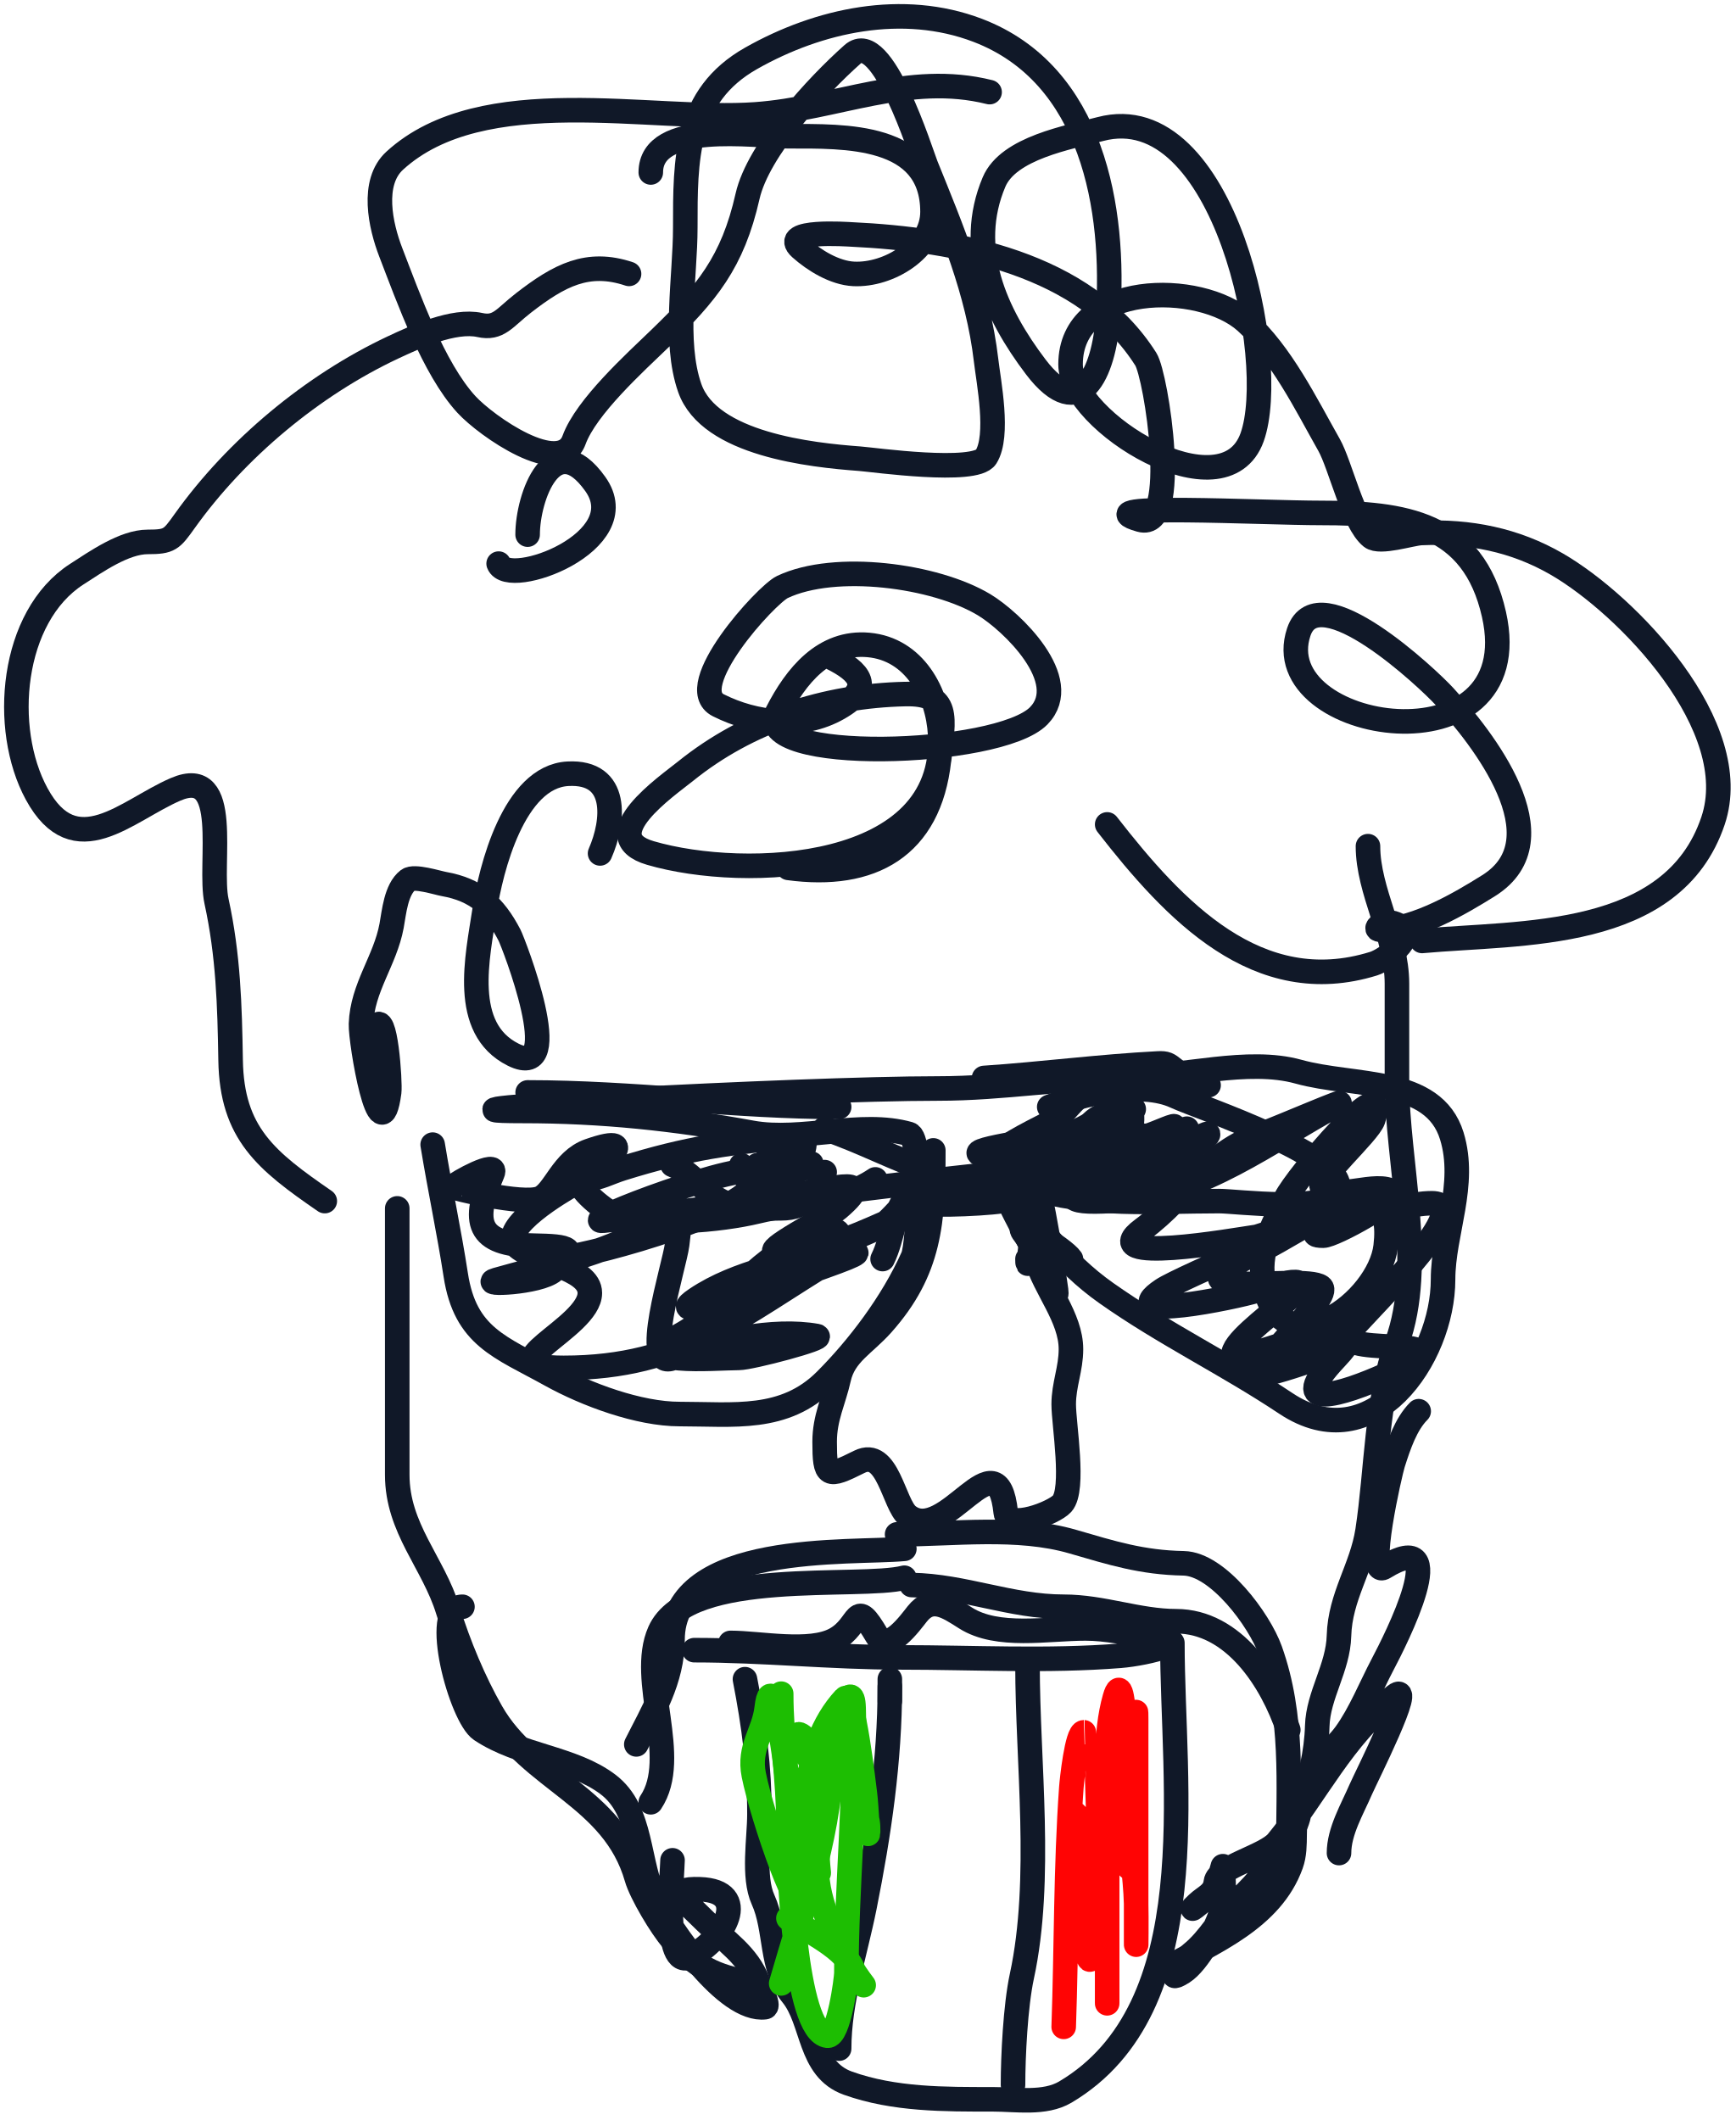
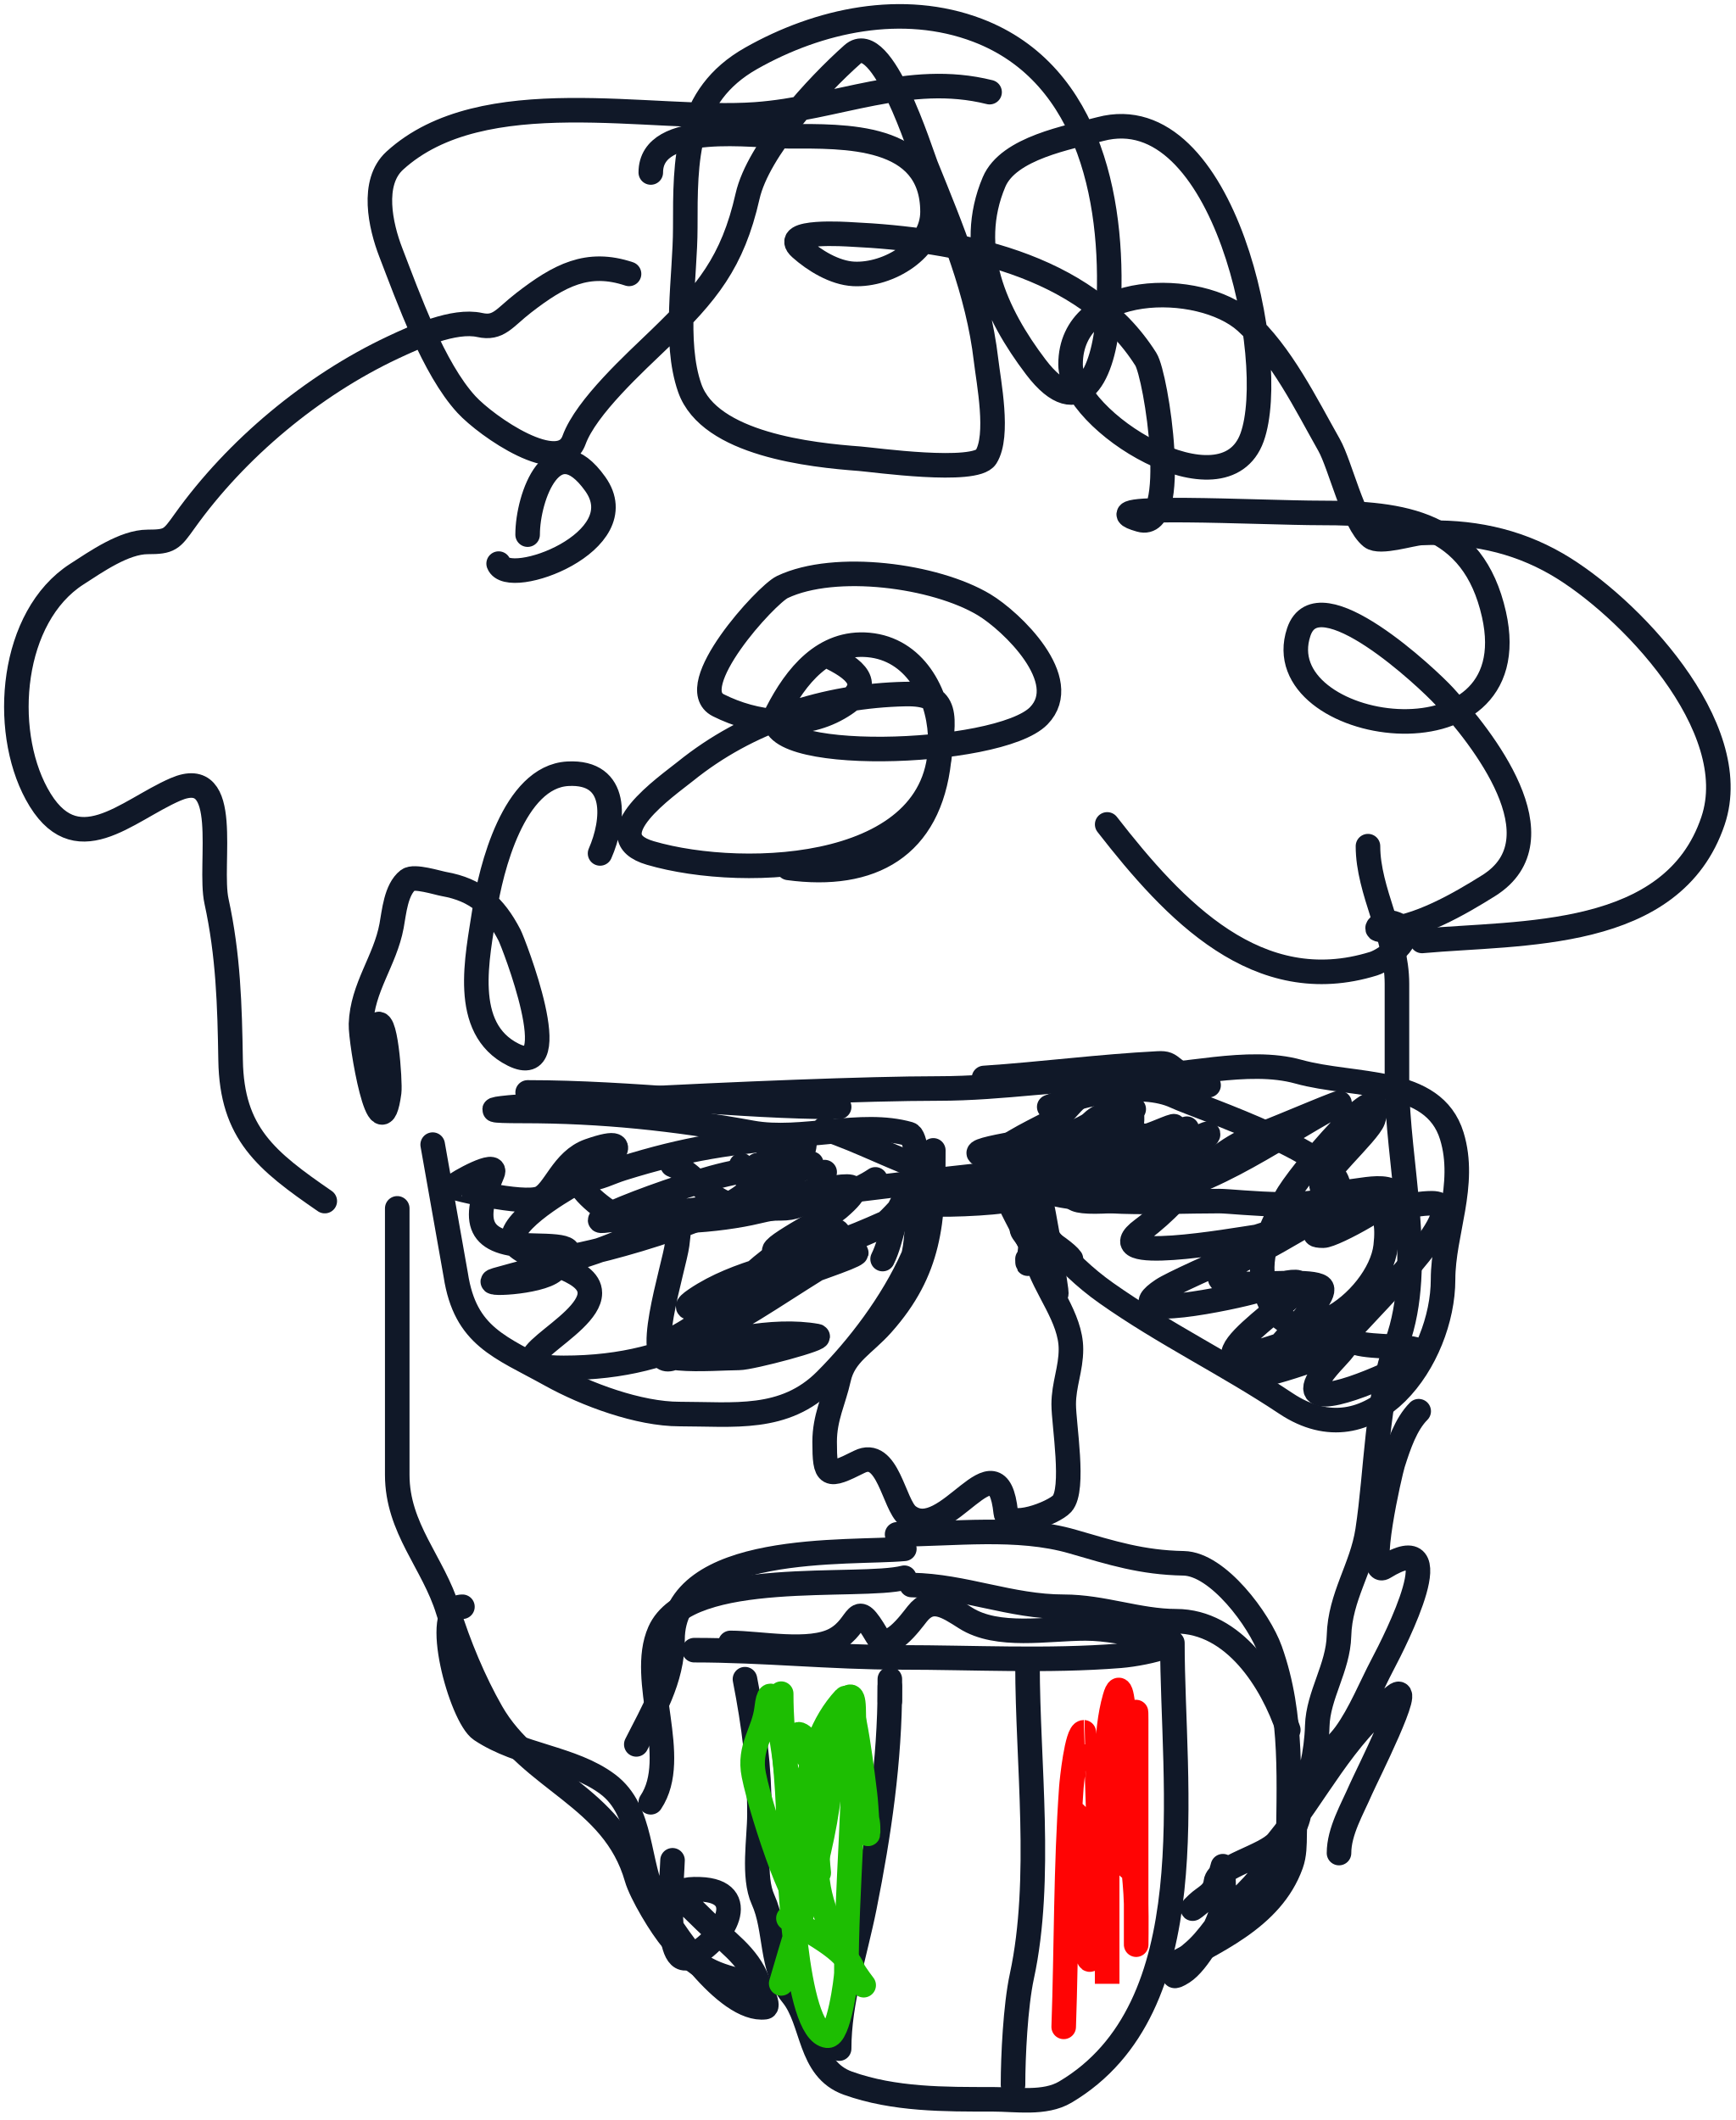
- <svg xmlns="http://www.w3.org/2000/svg" width="212" height="259" viewBox="0 0 212 259" fill="none">
-   <path d="M173.716 114.954C185.84 113.852 204.324 114.931 209.261 100.28C213.141 88.765 198.844 73.939 190.184 68.92C185.057 65.948 179.471 64.855 173.608 65.116C172.413 65.169 168.557 66.434 167.52 65.605C165.305 63.832 163.748 56.813 162.357 54.355C159.529 49.355 156.534 43.206 152.194 39.3C146.6 34.265 130.78 34.414 130.78 44.517C130.78 51.553 149.501 63.025 152.955 53.431C156.334 44.043 149.55 11.762 134.422 15.766C130.557 16.789 123.198 18.061 121.432 22.234C117.987 30.377 121.577 38.307 126.541 44.843C131.93 51.939 134.862 45.611 135.346 38.756C136.282 25.476 133.488 9.059 119.421 3.701C110.293 0.223 100.044 2.433 91.757 7.125C83.65 11.716 83.714 19.467 83.714 27.832C83.714 33.769 82.267 41.713 84.257 47.398C86.67 54.291 99.132 55.602 105.019 56.039C106.678 56.163 119.131 57.922 120.454 55.822C122.089 53.224 120.764 46.645 120.454 43.974C119.484 35.635 116.239 27.938 113.117 20.223C112.506 18.714 107.773 3.414 104.149 6.636C99.839 10.467 92.613 18.275 91.323 23.973C89.491 32.062 86.343 35.829 80.616 41.365C77.59 44.29 71.603 49.697 70.126 53.757C68.453 58.357 59.433 52.088 56.974 49.409C52.951 45.026 49.883 36.391 47.734 30.821C46.493 27.603 45.3 22.295 48.224 19.625C58.95 9.831 79.564 14.883 92.301 13.973C102.241 13.263 110.961 8.773 120.889 11.255" stroke="#101828" stroke-width="3" stroke-linecap="round" />
-   <path d="M134.583 138.435C134.583 143.79 138.888 143.152 143.387 141.152C144.466 140.673 146.245 140.034 147.083 139.196C149.435 136.844 142.799 141.321 142.083 141.75C139.067 143.56 137.131 143.81 134.202 140.881C130.288 136.967 135.837 135.5 138.496 135.5" stroke="#101828" stroke-width="3" stroke-linecap="round" />
-   <path d="M92.515 142.353C94.567 142.353 98.276 142.646 98.276 139.526C98.276 139.372 94.251 140.916 93.493 141.863C92.357 143.284 100.555 141.539 98.928 142.353C96.772 143.43 90.559 146.291 90.559 142.353" stroke="#101828" stroke-width="3" stroke-linecap="round" />
-   <path d="M114.013 140.541C114.013 149.264 113.635 155.181 107.769 161.78C105.553 164.273 103.13 165.398 102.459 168.417C101.853 171.143 100.738 173.188 100.738 176.136C100.738 180.497 101.08 180.538 104.966 178.594C108.465 176.845 109.169 183.824 110.915 185.183C115.609 188.833 121.828 174.96 122.863 184.789C123.094 186.991 128.711 184.858 129.746 183.708C131.323 181.955 129.942 174.006 129.942 171.564C129.942 169.162 130.827 167.257 130.827 164.828C130.827 160.956 127.634 157.439 126.599 153.815C125.666 150.548 121.035 144.502 122.027 141.032C122.318 140.014 127.504 137.608 128.566 137.001C130.146 136.098 130.927 134.296 132.597 133.461" stroke="#101828" stroke-width="3" stroke-linecap="round" />
-   <path d="M114.013 143.2C109.353 141.647 105.2 139.378 100.738 137.891" stroke="#101828" stroke-width="3" stroke-linecap="round" />
-   <path d="M98.084 138.773C89.321 139.489 83.888 140.293 76.008 142.756C74.405 143.257 73.212 143.985 71.534 144.083C69.191 144.221 73.97 147.997 74.878 148.311C79.482 149.905 88.128 149.067 92.479 148.016C97.844 146.721 102.329 147.153 106.933 144.083" stroke="#101828" stroke-width="3" stroke-linecap="round" />
-   <path d="M82.156 142.312C84.65 143.272 86.066 145.926 88.548 146.934C90.703 147.81 93.109 147.622 95.382 147.622C98.638 147.622 99.461 145.756 100.741 143.197" stroke="#101828" stroke-width="3" stroke-linecap="round" />
-   <path d="M125.52 144.966C133.06 147.48 141.049 146.736 148.922 146.736C151.085 146.736 162.297 148.236 163.377 145.458C164.967 141.368 146.497 135.3 143.612 133.954C139.364 131.971 132.094 133.664 128.174 135.232" stroke="#101828" stroke-width="3" stroke-linecap="round" />
-   <path d="M134.367 137.891C137.924 138.568 141.691 139.538 144.987 137.891" stroke="#101828" stroke-width="3" stroke-linecap="round" />
-   <path d="M64.457 133.461C77.247 133.461 89.885 135.231 102.511 135.231" stroke="#101828" stroke-width="3" stroke-linecap="round" />
-   <path d="M120.207 131.694C127.293 131.221 134.354 130.287 141.446 129.924C142.484 129.87 142.688 130.032 143.413 130.612C144.35 131.362 146.416 132.579 147.641 132.579" stroke="#101828" stroke-width="3" stroke-linecap="round" />
-   <path d="M89.233 200.714C92.861 200.714 98.944 202.006 102.066 200.272C105.198 198.532 104.325 195.062 107.13 199.829C108.454 202.081 111.24 198.189 112.046 197.175C113.812 194.95 115.668 196.217 117.946 197.666C121.861 200.158 127.958 198.945 132.597 198.945C135.268 198.945 137.518 199.554 140.119 199.78C146.966 200.376 140.146 202.023 136.825 202.288C127.98 202.992 118.916 202.484 110.03 202.484C101.516 202.484 93.197 201.599 84.809 201.599" stroke="#101828" stroke-width="3" stroke-linecap="round" />
-   <path d="M91.004 205.144C92.106 210.792 92.774 215.925 92.774 221.614C92.774 224.625 91.943 229.286 93.216 232.086C94.864 235.71 94.08 240.418 96.756 243.689C99.409 246.931 98.754 252.778 103.59 254.505C109.241 256.524 115.384 256.472 121.29 256.472C124.129 256.472 127.62 257.08 130.139 255.587C147.501 245.299 143.217 218.138 143.217 200.719" stroke="#101828" stroke-width="3" stroke-linecap="round" />
-   <path d="M108.703 206.031C108.703 215.108 107.384 224.079 105.605 232.974C104.47 238.65 102.508 244.462 102.508 250.28" stroke="#101828" stroke-width="3" stroke-linecap="round" />
-   <path d="M125.52 203.375C125.52 215.256 127.384 229.624 124.832 241.429C124.045 245.066 123.75 251.265 123.75 254.703" stroke="#101828" stroke-width="3" stroke-linecap="round" />
-   <path d="M108.703 205.141V207.796" stroke="#101828" stroke-width="3" stroke-linecap="round" />
-   <path d="M110.474 192.75C105.059 194.148 84.076 191.476 80.582 199.338C77.956 205.245 83.172 214.676 79.5 220.184" stroke="#101828" stroke-width="3" stroke-linecap="round" />
-   <path d="M109.59 187.449C116.477 187.449 124.288 186.378 131.026 188.334C135.86 189.737 139.476 190.892 144.595 190.989C148.79 191.068 153.848 197.918 155.166 201.608C158.052 209.691 157.378 217.932 157.378 226.388" stroke="#101828" stroke-width="3" stroke-linecap="round" />
-   <path d="M48.527 147.625C48.527 158.474 48.527 169.323 48.527 180.172C48.527 186.736 52.919 190.882 54.722 196.741C56.025 200.976 57.92 205.484 60.032 209.18C64.815 217.549 74.929 219.455 77.781 229.436C78.313 231.298 80.789 235.468 82.156 237.007C85.188 240.418 87.067 241.352 91.891 242.317" stroke="#101828" stroke-width="3" stroke-linecap="round" />
-   <path d="M142.332 240.545C148.219 237.275 155.32 234.43 157.721 227.762C158.566 225.416 157.696 222.803 158.704 220.584C160.046 217.632 160.828 214.049 160.916 210.85C161.021 207.093 163.465 203.756 163.571 199.837C163.701 195.043 166.362 191.552 167.062 187.005C168.185 179.703 168.116 171.016 170.651 164.045C174.131 154.475 170.651 141.934 170.651 132.137C170.651 128.154 170.651 124.172 170.651 120.189C170.651 114.368 167.111 108.906 167.111 103.375" stroke="#101828" stroke-width="3" stroke-linecap="round" />
-   <path d="M96.315 106.031C106.438 107.406 113.534 103.49 114.703 92.855C115.272 87.677 116.142 84.668 110.573 84.792C100.825 85.008 91.365 88.069 83.729 94.231C81.542 95.996 72.541 102.189 79.452 104.212C91.058 107.609 115.761 106.606 114.851 89.757C114.573 84.626 111.67 79.3 106.099 78.794C100.656 78.299 97.227 82.597 94.939 87.053C91.697 93.367 121.993 92.486 126.896 87.447C131.116 83.109 123.55 75.881 120.209 73.877C114.239 70.295 102.03 68.657 95.578 71.714C93.584 72.658 83.312 83.944 87.761 86.168C92.276 88.426 97.917 89.081 102.412 86.513C106.831 83.987 104.984 82.046 101.625 80.367" stroke="#101828" stroke-width="3" stroke-linecap="round" />
-   <path d="M73.303 104.264C75.035 100.327 75.624 94.191 69.37 94.529C62.772 94.886 59.953 106.177 59.193 111.245C58.349 116.871 56.265 125.637 62.684 128.846C69.338 132.174 62.691 115.11 62.241 114.244C60.395 110.688 58.206 108.702 54.227 108C53.462 107.865 50.583 106.94 49.852 107.509C48.364 108.666 48.144 111.453 47.836 113.113C47.043 117.383 44.252 120.643 44.099 125.11C44.025 127.297 46.455 141.563 47.541 133.419C47.693 132.279 47.08 123.082 45.869 125.503" stroke="#101828" stroke-width="3" stroke-linecap="round" />
-   <path d="M39.675 146.737C32.507 141.799 28.316 138.465 28.171 129.529C28.061 122.803 27.889 116.707 26.45 110.109C25.452 105.537 28.389 93.434 21.435 96.441C15.444 99.032 9.195 105.674 4.473 96.982C0.149 89.022 1.317 75.327 9.39 70.138C11.709 68.647 15.172 66.205 18.043 66.205C20.738 66.205 20.951 65.908 22.566 63.648C28.87 54.821 38.161 47.08 47.984 42.458C50.714 41.173 55.449 39.004 58.604 39.705C60.925 40.221 61.603 38.827 63.963 37.001C68.325 33.625 71.792 31.777 76.844 33.461" stroke="#101828" stroke-width="3" stroke-linecap="round" />
-   <path d="M135.253 100.718C143.462 111.273 153.647 122.122 167.8 117.729C169.493 117.204 173.867 113.854 170.16 112.764C169.008 112.425 167.48 113.636 168.784 113.6C173.061 113.481 178.372 110.383 181.862 108.191C190.927 102.499 181.012 90.061 176.404 85.035C174.536 82.997 160.999 70.187 158.656 77.217C154.531 89.591 186.903 94.62 182.501 75.054C179.975 63.83 171.436 62.665 161.409 62.665C154.029 62.665 132.189 61.473 139.285 63.5C144.21 64.908 141.262 45.92 139.973 43.884C132.534 32.125 116.779 29.249 104.033 28.642C103.58 28.621 95.23 28.024 97.789 30.314C99.472 31.819 101.959 33.345 104.279 33.461C108.538 33.673 113.916 30.451 113.916 25.889C113.916 16.306 103.151 16.646 96.314 16.646C92.194 16.646 79.5 14.675 79.5 21.071" stroke="#101828" stroke-width="3" stroke-linecap="round" />
-   <path d="M60.914 68.856C62.072 71.942 77.782 66.217 72.714 59.121C67.639 52.016 64.454 60.661 64.454 65.316" stroke="#101828" stroke-width="3" stroke-linecap="round" />
-   <path d="M82.156 227.271C82.156 228.65 80.894 240.818 84.319 239.07C88.573 236.9 91.732 231.026 85.499 230.811C81.44 230.671 83.631 232.188 86.187 234.744C88.585 237.141 91.363 238.836 92.579 242.119C92.691 242.421 94.086 245.138 93.464 245.216C88.687 245.813 81.809 235.561 80.14 232.286C77.796 227.685 78.607 221.254 74.24 217.979C69.877 214.706 63.534 214.529 58.753 211.341C56.322 209.721 52.641 196.297 56.492 196.297" stroke="#101828" stroke-width="3" stroke-linecap="round" />
-   <path d="M163.573 226.389C163.573 223.73 165.193 221.018 166.227 218.621C166.849 217.182 172.948 205.133 170.406 207.166C163.899 212.372 160.934 219.043 156.05 225.013C154.617 226.764 148.748 228.063 148.528 229.929C148.359 231.365 147.224 231.68 146.266 232.584C144.298 234.443 147.98 231.415 148.381 230.814C148.851 230.109 149.413 227.855 149.413 227.914C149.413 229.695 149.677 231.728 149.216 233.469C148.665 235.553 146.334 239.773 144.497 240.942C141.873 242.612 144.833 239.247 145.48 238.73C147.861 236.825 149.035 234.234 151.183 232.24C154.123 229.51 155.292 227.605 157.574 224.226C158.935 222.213 158.753 220.612 159.344 218.425C160.136 215.495 162.696 214.124 164.359 211.837C166.142 209.386 167.487 206.025 168.882 203.38C170.491 200.332 177.668 186.197 169.079 191.482C166.844 192.858 169.809 179.902 170.161 178.798C170.879 176.54 171.737 173.977 173.307 172.406" stroke="#101828" stroke-width="3" stroke-linecap="round" />
-   <path d="M97.199 145.854C99.954 145.854 107.878 142.938 102.411 147.624C101.024 148.813 92.789 152.963 94.938 152.934C100.209 152.863 103.627 151.41 108.163 149.394C108.914 149.061 117.302 139.272 111.162 145.658C109.131 147.77 109.143 151.17 107.819 153.819" stroke="#101828" stroke-width="3" stroke-linecap="round" />
-   <path d="M125.517 153.817C125.517 156.651 126.402 148.195 126.402 145.36C126.402 141.188 128.456 153.467 129.007 157.602C129.356 160.214 126.741 152.799 125.123 150.719C123.382 148.48 129.98 152.547 130.827 153.817" stroke="#101828" stroke-width="3" stroke-linecap="round" />
-   <path d="M110.474 189.219C103.939 189.837 82.155 188.265 82.155 200.33C82.155 205.244 79.661 209.252 77.731 213.113" stroke="#101828" stroke-width="3" stroke-linecap="round" />
-   <path d="M111.359 193.641C117.776 193.751 123.458 196.296 129.944 196.296C134.71 196.296 139.091 198.065 143.661 198.065C150.75 198.065 155.396 205.395 157.378 211.34" stroke="#101828" stroke-width="3" stroke-linecap="round" />
-   <path d="M96.313 234.354C98.495 235.839 103.507 238.075 104.327 240.942C104.401 241.203 105.788 242.891 105.457 242.466C103.075 239.404 100.388 233.872 99.902 229.978C99.657 228.019 98.968 224.128 98.968 224.128C98.968 224.128 99.41 226.229 99.656 227.274C100.31 230.054 99.888 228.723 99.853 226.389C99.792 222.484 99.306 220.435 96.853 217.982C96.791 217.919 100.737 222.995 100.737 219.752C100.737 216.948 98.743 215.18 97.689 212.721C96.135 209.095 103.689 218.073 105.605 221.522C106.023 222.275 106.047 222.89 106.047 223.734C106.047 225.28 105.857 220.645 105.654 219.113C105.524 218.127 104.201 206.425 103.196 207.51C97.647 213.503 98.082 223.651 98.082 231.257C98.082 236.458 93.105 221.952 92.084 216.851C91.401 213.434 93.305 211.692 93.658 208.69C94.53 201.272 97.198 223.345 97.198 230.814" stroke="#1DBE02" stroke-width="3" stroke-linecap="round" />
-   <path d="M129.941 247.622C130.282 237.91 130.183 228.067 130.876 218.369C130.929 217.623 131.545 211.634 132.4 211.634C132.414 211.634 132.821 226.457 133.039 228.202C133.476 231.702 132.22 242.048 133.53 238.773C135.676 233.409 135.251 224.669 135.251 218.812C135.251 214.94 135.251 227.549 135.251 229.136C135.251 232.824 135.251 236.511 135.251 240.199C135.251 241.876 135.251 248.109 135.251 242.362C135.251 235.561 135.251 228.759 135.251 221.958C135.251 217.364 134.928 211.805 136.185 207.405C137.549 202.632 137.49 217.253 137.857 222.204C138.11 225.624 138.695 229.206 138.791 232.578C138.836 234.151 138.791 238.871 138.791 237.298C138.791 229.448 138.791 221.598 138.791 213.748C138.791 206.925 138.852 208.029 138.349 214.879C138.022 219.323 137.906 223.704 137.906 228.153" stroke="#FF0404" stroke-width="3" stroke-linecap="round" />
-   <path d="M95.43 242.313C98.302 232.289 101.624 223.569 101.624 213.306C101.624 211.421 104.155 204.314 104.279 208.684C104.588 219.479 103.394 230.546 103.394 241.035C103.394 241.725 102.475 248.859 101.084 248.704C97.058 248.257 96.315 227.867 96.315 222.844C96.315 217.389 95.43 212.365 95.43 206.914" stroke="#1DBE02" stroke-width="3" stroke-linecap="round" />
-   <path d="M52.855 139.839C53.73 145.194 54.867 150.517 55.675 155.763C56.839 163.329 61.113 164.541 67.255 167.954C71.609 170.372 78.036 172.754 83.027 172.754C89.63 172.754 95.817 173.678 100.855 168.639C104.772 164.723 109.004 159.219 111.522 153.554C112.263 151.886 112.661 139 111.065 138.544C105.133 136.849 97.947 139.498 91.865 138.392C82.406 136.672 73.607 135.725 63.827 135.725C46.888 135.725 97.631 132.982 114.57 132.982C122.644 132.982 129.982 131.611 137.884 131.611C144.505 131.611 152.411 129.204 158.608 130.925C165.473 132.832 175.112 131.498 177.351 138.773C179.186 144.737 176.284 150.673 176.284 156.297C176.284 165.975 167.566 178.446 157.084 171.458C149.808 166.608 142.266 163.002 135.141 157.973C129.759 154.173 126.498 149.503 122.798 143.954" stroke="#101828" stroke-width="3" stroke-linecap="round" />
-   <path d="M69.312 153.551C71.836 153.371 93.669 147.789 92.398 143.342C91.828 141.346 70.048 149.533 73.732 149.132C90.328 147.328 139.857 140.482 123.56 144.104C116.09 145.764 109.191 149.281 102.151 152.18C96.486 154.512 90.149 155.259 85.008 158.732C79.475 162.471 99.931 155.009 102.227 154.161C109.785 151.367 97.111 154.332 94.76 155.608C92.385 156.898 89.667 158.092 87.446 159.647C85.005 161.355 93.265 158.137 95.903 156.751C102.543 153.263 106.154 147.263 96.741 152.18C91.287 155.029 88.322 160.277 83.027 163.151C76.086 166.919 87.391 165.894 90.265 165.894C91.757 165.894 100.955 163.44 99.789 163.227C94.516 162.269 87.124 163.848 82.265 165.894C78.159 167.623 82.366 154.798 82.722 152.027C83.567 145.454 82.003 148.626 77.922 150.732C72.618 153.47 66.293 154.751 60.627 156.37C58.35 157.021 65.839 156.768 67.636 155.227C70.865 152.46 69.567 152.267 65.198 152.18C58.195 152.04 57.614 149.305 60.17 143.342C60.872 141.703 55.858 144.453 55.294 145.018C55.217 145.094 63.822 147.264 65.96 146.389C67.744 145.66 68.683 141.753 71.979 140.599C79.136 138.094 72.654 143.238 69.998 144.713C68.772 145.394 60.873 149.988 63.065 152.18C65.083 154.198 72.055 154.814 72.055 157.97C72.055 162.286 58.749 167.113 68.855 167.113C83.56 167.113 90.299 160.708 102.227 153.551" stroke="#101828" stroke-width="3" stroke-linecap="round" />
-   <path d="M125.54 145.325C132.609 145.325 153.638 142.582 146.569 142.582C142.132 142.582 137.095 144.163 132.702 144.639C129.248 145.014 116.318 144.186 113.502 147.001C113.156 147.347 122.043 147.058 123.254 146.544C126.337 145.236 128.645 142.939 132.093 142.582C135.668 142.212 140.555 140.064 143.293 137.782C144.132 137.083 141.222 138.482 140.169 138.773C134.149 140.433 126.563 142.101 120.283 141.135C116.734 140.588 127.224 139.285 130.721 138.468C133.279 137.87 137.938 133.575 138.264 136.182C139.079 142.702 122.466 147.793 137.121 146.62C146.808 145.845 155.114 139.424 163.331 134.963C165.465 133.804 155.969 137.904 154.34 138.468C147.037 140.996 145.344 145.916 139.559 150.201C133.676 154.559 150.797 151.491 153.426 151.116C153.972 151.037 162.859 147.963 162.95 148.144C162.967 148.178 144.295 156.06 141.997 157.592C136.007 161.585 150.813 158.519 153.578 157.668C167.024 153.531 150.171 162.775 150.683 165.592C150.973 167.186 171.071 157.54 163.178 165.896C156.88 172.565 163.937 170.389 169.35 167.954C181.199 162.621 163.555 165.983 164.702 162.925C165.092 161.884 181.007 147.001 174.912 147.001C170.299 147.001 157.042 150.963 161.654 150.963C162.947 150.963 171.239 146.38 170.188 145.63C168.218 144.223 163.088 146.805 161.502 145.02C160.713 144.132 167.198 138.446 167.75 136.792C170.059 129.863 158.218 143.961 157.083 146.392C155.462 149.865 153.52 152.948 154.416 156.982C156.774 167.59 168.48 159.003 169.273 152.258C170.557 141.345 159.651 150.054 153.807 152.868C140.447 159.3 159.153 155.6 161.35 157.211C162.887 158.338 152.853 167.193 154.645 167.268C158.047 167.41 167.468 162.932 164.093 163.382C157.812 164.22 146.245 170.83 158.988 166.582C167.497 163.746 162.293 164.16 157.083 165.896" stroke="#101828" stroke-width="3" stroke-linecap="round" />
+ <svg xmlns="http://www.w3.org/2000/svg" width="212" height="259" fill="none">
+   <style>.B{stroke-width:3}.C{stroke-linecap:round}</style>
+   <g stroke="#101828" class="B C">
+     <path d="M173.716 114.954c12.124-1.102 30.608-.023 35.545-14.674 3.88-11.515-10.417-26.341-19.077-31.36-5.127-2.972-10.713-4.065-16.576-3.804-1.195.053-5.051 1.319-6.088.489-2.215-1.773-3.772-8.791-5.163-11.25-2.828-4.999-5.823-11.149-10.163-15.055-5.594-5.035-21.414-4.885-21.414 5.218 0 7.036 18.721 18.508 22.175 8.913 3.379-9.387-3.405-41.669-18.533-37.664-3.865 1.023-11.224 2.294-12.99 6.468-3.445 8.143.145 16.073 5.109 22.609 5.389 7.096 8.321.767 8.805-6.087.936-13.281-1.858-29.697-15.925-35.055-9.128-3.478-19.377-1.268-27.664 3.424-8.107 4.591-8.044 12.342-8.044 20.707 0 5.937-1.446 13.881.543 19.566 2.413 6.893 14.875 8.204 20.762 8.642 1.659.123 14.112 1.883 15.435-.217 1.635-2.598.31-9.177 0-11.848-.97-8.339-4.215-16.036-7.337-23.751-.611-1.509-5.344-16.809-8.968-13.587-4.31 3.831-11.536 11.639-12.826 17.337-1.831 8.089-4.979 11.855-10.707 17.392-3.025 2.925-9.013 8.332-10.489 12.392-1.673 4.601-10.694-1.669-13.153-4.348-4.023-4.383-7.091-13.017-9.239-18.588-1.241-3.218-2.434-8.527.489-11.196C58.95 9.833 79.564 14.884 92.3 13.975c9.94-.71 18.66-5.199 28.588-2.717m13.695 127.177c0 5.355 4.305 4.717 8.804 2.717 1.079-.479 2.858-1.118 3.696-1.956 2.352-2.352-4.284 2.125-5 2.554-3.016 1.81-4.952 2.06-7.881-.869-3.914-3.914 1.635-5.381 4.294-5.381m-45.981 6.853c2.052 0 5.761.293 5.761-2.827 0-.154-4.025 1.39-4.783 2.337-1.136 1.421 7.062-.324 5.435.49-2.156 1.077-8.37 3.938-8.37 0m23.455-1.812c0 8.723-.378 14.64-6.244 21.239-2.216 2.493-4.639 3.618-5.31 6.637-.606 2.726-1.721 4.771-1.721 7.719 0 4.361.342 4.402 4.228 2.458 3.499-1.749 4.203 5.23 5.949 6.589 4.694 3.65 10.913-10.223 11.948-.394.231 2.202 5.848.069 6.883-1.081 1.577-1.753.196-9.702.196-12.144 0-2.402.885-4.307.885-6.736 0-3.872-3.193-7.389-4.228-11.013-.933-3.267-5.564-9.313-4.572-12.783.291-1.018 5.477-3.424 6.539-4.031 1.58-.903 2.361-2.705 4.031-3.54" />
+     <path d="M114.013 143.2c-4.66-1.553-8.813-3.822-13.275-5.309m-2.654.882c-8.762.716-14.196 1.52-22.075 3.983-1.603.501-2.797 1.229-4.474 1.327-2.343.138 2.435 3.914 3.343 4.228 4.604 1.594 13.251.756 17.601-.295 5.365-1.295 9.85-.863 14.454-3.933" />
+     <path d="M82.156 142.312c2.494.96 3.91 3.614 6.392 4.622 2.155.876 4.561.688 6.834.688 3.256 0 4.08-1.866 5.359-4.425m24.779 1.769c7.54 2.514 15.529 1.77 23.402 1.77 2.163 0 13.375 1.5 14.455-1.278 1.59-4.09-16.88-10.158-19.765-11.504-4.248-1.983-11.518-.29-15.438 1.278" />
+     <path d="M134.367 137.891c3.557.677 7.324 1.647 10.62 0m-80.53-4.43c12.79 0 25.428 1.77 38.054 1.77m17.696-3.537c7.086-.473 14.147-1.407 21.239-1.77 1.038-.054 1.242.108 1.967.688.937.75 3.003 1.967 4.228 1.967m-58.408 68.135c3.628 0 9.71 1.292 12.833-.442 3.132-1.74 2.259-5.21 5.064-.443 1.324 2.252 4.11-1.64 4.916-2.654 1.766-2.225 3.622-.958 5.9.491 3.915 2.492 10.012 1.279 14.651 1.279 2.671 0 4.921.609 7.522.835 6.847.596.027 2.243-3.294 2.508-8.845.704-17.909.196-26.795.196-8.514 0-16.833-.885-25.221-.885m6.195 3.545c1.102 5.648 1.77 10.781 1.77 16.47 0 3.011-.83 7.672.443 10.472 1.647 3.624.864 8.332 3.54 11.603 2.653 3.242 1.997 9.089 6.834 10.816 5.651 2.019 11.794 1.967 17.7 1.967 2.839 0 6.33.608 8.849-.885 17.362-10.288 13.078-37.449 13.078-54.868" />
+     <path d="M108.703 206.031c0 9.077-1.319 18.048-3.098 26.943-1.135 5.676-3.097 11.488-3.097 17.306m23.012-46.905c0 11.881 1.864 26.249-.688 38.054-.787 3.637-1.082 9.836-1.082 13.274" />
+     <path d="M108.703 205.141v2.655m1.771-15.046c-5.415 1.398-26.398-1.274-29.892 6.588-2.625 5.907 2.591 15.338-1.082 20.846m30.09-32.735c6.887 0 14.698-1.071 21.436.885 4.834 1.403 8.45 2.558 13.569 2.655 4.195.079 9.253 6.929 10.571 10.619 2.886 8.083 2.212 16.324 2.212 24.78M48.527 147.625v32.547c0 6.564 4.392 10.71 6.195 16.569 1.303 4.235 3.198 8.743 5.31 12.439 4.783 8.369 14.897 10.275 17.749 20.256.532 1.862 3.008 6.032 4.376 7.571 3.032 3.411 4.911 4.345 9.735 5.31m50.44-1.772c5.887-3.27 12.988-6.115 15.389-12.783.845-2.346-.025-4.959.983-7.178 1.342-2.952 2.124-6.535 2.212-9.734.105-3.757 2.549-7.094 2.655-11.013.13-4.794 2.791-8.285 3.491-12.832 1.123-7.302 1.054-15.989 3.589-22.96 3.48-9.57 0-22.111 0-31.908v-11.948c0-5.821-3.54-11.283-3.54-16.814m-70.796 2.656c10.123 1.375 17.219-2.541 18.388-13.176.569-5.177 1.439-8.187-4.13-8.063-9.748.217-19.208 3.277-26.844 9.44-2.187 1.765-11.188 7.958-4.277 9.981 11.607 3.397 36.309 2.394 35.399-14.455-.278-5.132-3.181-10.457-8.752-10.964-5.443-.495-8.872 3.803-11.16 8.26-3.242 6.313 27.054 5.433 31.957.393 4.22-4.338-3.346-11.565-6.687-13.57-5.97-3.582-18.179-5.22-24.631-2.163-1.994.944-12.266 12.23-7.817 14.454 4.516 2.258 10.157 2.913 14.651.344 4.419-2.525 2.572-4.466-.787-6.146m-28.322 23.898c1.732-3.937 2.321-10.073-3.933-9.735-6.598.357-9.417 11.648-10.177 16.716-.844 5.626-2.928 14.392 3.491 17.601 6.655 3.328.007-13.736-.443-14.602-1.847-3.556-4.035-5.542-8.014-6.244-.765-.135-3.645-1.06-4.376-.491-1.488 1.157-1.707 3.944-2.016 5.604-.793 4.27-3.584 7.53-3.737 11.997-.075 2.187 2.356 16.453 3.442 8.309.152-1.14-.461-10.337-1.672-7.916m-6.193 21.234c-7.168-4.938-11.359-8.272-11.505-17.208-.109-6.726-.281-12.822-1.721-19.42-.997-4.572 1.939-16.675-5.015-13.668-5.991 2.591-12.24 9.233-16.962.541-4.324-7.96-3.156-21.655 4.917-26.844 2.319-1.491 5.783-3.933 8.653-3.933 2.695 0 2.909-.296 4.523-2.557 6.305-8.827 15.596-16.568 25.418-21.19 2.73-1.285 7.465-3.454 10.62-2.753 2.322.516 2.999-.878 5.359-2.704 4.362-3.376 7.829-5.224 12.881-3.54" />
+     <path d="M135.253 100.718c8.209 10.555 18.394 21.404 32.547 17.011 1.693-.525 6.067-3.875 2.36-4.965-1.152-.339-2.68.872-1.376.836 4.277-.119 9.588-3.217 13.078-5.409 9.065-5.692-.85-18.13-5.458-23.156-1.868-2.038-15.405-14.847-17.748-7.817-4.125 12.374 28.247 17.403 23.845-2.163-2.526-11.224-11.065-12.39-21.092-12.39-7.38 0-29.22-1.192-22.124.836 4.925 1.407 1.977-17.58.688-19.617-7.439-11.759-23.194-14.634-35.94-15.241-.453-.022-8.803-.619-6.244 1.672 1.682 1.505 4.17 3.031 6.49 3.147 4.259.213 9.637-3.01 9.637-7.571 0-9.584-10.765-9.243-17.602-9.243-4.12 0-16.814-1.972-16.814 4.425M60.914 68.856c1.157 3.087 16.868-2.638 11.8-9.735-5.075-7.105-8.26 1.54-8.26 6.195m17.702 161.955c0 1.379-1.261 13.547 2.163 11.799 4.255-2.17 7.413-8.044 1.18-8.259-4.059-.14-1.868 1.377.688 3.933 2.398 2.397 5.176 4.092 6.391 7.375.112.302 1.507 3.019.885 3.097-4.776.597-11.655-9.655-13.324-12.93-2.344-4.601-1.533-11.032-5.9-14.307s-10.706-3.45-15.487-6.638c-2.431-1.62-6.112-15.044-2.262-15.044m107.083 30.092c0-2.659 1.62-5.371 2.654-7.768.622-1.439 6.721-13.488 4.179-11.455-6.507 5.206-9.472 11.877-14.356 17.847-1.433 1.751-7.302 3.05-7.522 4.916-.169 1.436-1.304 1.751-2.262 2.655-1.968 1.859 1.714-1.169 2.115-1.77.47-.705 1.032-2.959 1.032-2.9 0 1.781.264 3.814-.197 5.555-.551 2.084-2.882 6.304-4.719 7.473-2.624 1.67.336-1.695.983-2.212 2.381-1.905 3.555-4.496 5.703-6.49 2.94-2.73 4.109-4.635 6.391-8.014 1.361-2.013 1.179-3.614 1.77-5.801.792-2.93 3.352-4.301 5.015-6.588 1.783-2.451 3.128-5.812 4.523-8.457 1.609-3.048 8.786-17.183.197-11.898-2.235 1.376.73-11.58 1.082-12.684.718-2.258 1.576-4.821 3.146-6.392m-76.108-26.552c2.755 0 10.679-2.916 5.212 1.77-1.387 1.189-9.622 5.339-7.473 5.31 5.271-.071 8.689-1.524 13.225-3.54.751-.333 9.139-10.122 2.999-3.736-2.031 2.112-2.019 5.512-3.343 8.161m17.698-.002c0 2.834.885-5.622.885-8.457 0-4.172 2.054 8.107 2.605 12.242.349 2.612-2.266-4.803-3.884-6.883-1.741-2.239 4.857 1.828 5.704 3.098m-20.353 35.402c-6.535.618-28.319-.954-28.319 11.111 0 4.914-2.494 8.922-4.425 12.783m33.629-19.472c6.417.11 12.099 2.655 18.585 2.655 4.766 0 9.147 1.769 13.717 1.769 7.089 0 11.735 7.33 13.717 13.275" />
+   </g>
+   <path d="M96.313 234.354c2.183 1.485 7.194 3.721 8.014 6.588.074.261 1.461 1.949 1.13 1.524-2.382-3.062-5.069-8.594-5.555-12.488-.245-1.959-.934-5.85-.934-5.85l.688 3.146c.654 2.78.233 1.449.197-.885-.06-3.905-.547-5.954-2.999-8.407-.063-.063 3.884 5.013 3.884 1.77 0-2.804-1.994-4.572-3.048-7.031-1.554-3.626 6 5.352 7.916 8.801.418.753.442 1.368.442 2.212 0 1.546-.19-3.089-.393-4.621-.13-.986-1.453-12.688-2.458-11.603-5.549 5.993-5.114 16.141-5.114 23.747 0 5.201-4.978-9.305-5.998-14.406-.684-3.417 1.22-5.159 1.573-8.161.873-7.418 3.54 14.655 3.54 22.124" stroke="#1dbe02" class="B C" />
+   <path d="M129.941 247.622c.341-9.712.242-19.555.935-29.253.053-.746.669-6.735 1.524-6.735.014 0 .421 14.823.639 16.568.437 3.5-.819 13.846.491 10.571 2.146-5.364 1.721-14.104 1.721-19.961 0-3.872 0 8.737 0 10.324v11.063 2.163-20.404c0-4.594-.323-10.153.934-14.553 1.364-4.773 1.305 9.848 1.672 14.799.253 3.42.838 7.002.934 10.374.045 1.573 0 6.293 0 4.72v-23.55c0-6.823.061-5.719-.442 1.131-.327 4.444-.443 8.825-.443 13.274" stroke="#ff0404" class="B C" />
+   <path d="M95.43 242.313c2.872-10.024 6.194-18.744 6.194-29.007 0-1.885 2.531-8.992 2.655-4.622.309 10.795-.885 21.862-.885 32.351 0 .69-.919 7.824-2.31 7.669-4.026-.447-4.769-20.837-4.769-25.86 0-5.455-.885-10.479-.885-15.93" stroke="#1dbe02" class="B C" />
+   <g stroke="#101828" class="B C">
+     <path d="M52.856 139.839l2.819 15.924c1.164 7.566 5.438 8.778 11.581 12.191 4.354 2.418 10.78 4.8 15.771 4.8 6.603 0 12.79.924 17.828-4.115 3.917-3.916 8.149-9.42 10.667-15.085.741-1.668 1.139-14.554-.457-15.01-5.932-1.695-13.118.954-19.2-.152-9.459-1.72-18.258-2.667-28.038-2.667-16.939 0 33.804-2.743 50.743-2.743 8.074 0 15.412-1.371 23.314-1.371 6.621 0 14.527-2.407 20.724-.686 6.865 1.907 16.504.573 18.743 7.848 1.835 5.964-1.067 11.9-1.067 17.524 0 9.678-8.718 22.149-19.2 15.161-7.276-4.85-14.818-8.456-21.943-13.485-5.382-3.8-8.643-8.47-12.343-14.019" />
+     <path d="M69.313 153.551c2.524-.18 24.356-5.762 23.086-10.209-.57-1.996-22.35 6.191-18.667 5.79 16.596-1.804 66.125-8.65 49.828-5.028-7.47 1.66-14.369 5.177-21.409 8.076-5.665 2.332-12.002 3.079-17.143 6.552-5.533 3.739 14.923-3.723 17.219-4.571 7.558-2.794-5.116.171-7.467 1.447-2.375 1.29-5.093 2.484-7.314 4.039-2.441 1.708 5.819-1.51 8.457-2.896 6.64-3.488 10.251-9.488.838-4.571-5.454 2.849-8.419 8.097-13.714 10.971-6.941 3.768 4.364 2.743 7.238 2.743 1.492 0 10.69-2.454 9.524-2.667-5.273-.958-12.664.621-17.524 2.667-4.106 1.729.101-11.096.457-13.867.845-6.573-.719-3.401-4.8-1.295-5.305 2.738-11.629 4.019-17.295 5.638-2.276.651 5.212.398 7.01-1.143 3.228-2.767 1.931-2.96-2.438-3.047-7.004-.14-7.584-2.875-5.029-8.838.702-1.639-4.311 1.111-4.876 1.676-.076.076 8.528 2.246 10.667 1.371 1.784-.729 2.722-4.636 6.019-5.79 7.156-2.505.675 2.639-1.981 4.114-1.226.681-9.125 5.275-6.933 7.467 2.018 2.018 8.991 2.634 8.991 5.79 0 4.316-13.306 9.143-3.2 9.143 14.705 0 21.444-6.405 33.372-13.562" />
+     <path d="M125.54 145.325c7.069 0 28.098-2.743 21.029-2.743-4.437 0-9.474 1.581-13.867 2.057-3.454.375-16.384-.453-19.2 2.362-.346.346 8.541.057 9.752-.457 3.083-1.308 5.391-3.605 8.839-3.962 3.575-.37 8.462-2.518 11.2-4.8.839-.699-2.071.7-3.124.991-6.02 1.66-13.606 3.328-19.886 2.362-3.549-.547 6.941-1.85 10.438-2.667 2.558-.598 7.217-4.893 7.543-2.286.815 6.52-15.798 11.611-1.143 10.438 9.687-.775 17.993-7.196 26.21-11.657 2.134-1.159-7.362 2.941-8.991 3.505-7.303 2.528-8.996 7.448-14.781 11.733-5.883 4.358 11.238 1.29 13.867.915.546-.079 9.433-3.153 9.524-2.972.017.034-18.655 7.916-20.953 9.448-5.99 3.993 8.816.927 11.581.076 13.446-4.137-3.407 5.107-2.895 7.924.29 1.594 20.388-8.052 12.495.304-6.298 6.669.759 4.493 6.172 2.058 11.849-5.333-5.795-1.971-4.648-5.029.39-1.041 16.305-15.924 10.21-15.924-4.613 0-17.87 3.962-13.258 3.962 1.293 0 9.585-4.583 8.534-5.333-1.97-1.407-7.1 1.175-8.686-.61-.789-.888 5.696-6.574 6.248-8.228 2.309-6.929-9.532 7.169-10.667 9.6-1.621 3.473-3.563 6.556-2.667 10.59 2.358 10.608 14.064 2.021 14.857-4.724 1.284-10.913-9.622-2.204-15.466.61-13.36 6.432 5.346 2.732 7.543 4.343 1.537 1.127-8.497 9.982-6.705 10.057 3.402.142 12.823-4.336 9.448-3.886-6.281.838-17.848 7.448-5.105 3.2 8.509-2.836 3.305-2.422-1.905-.686" />
+   </g>
</svg>
